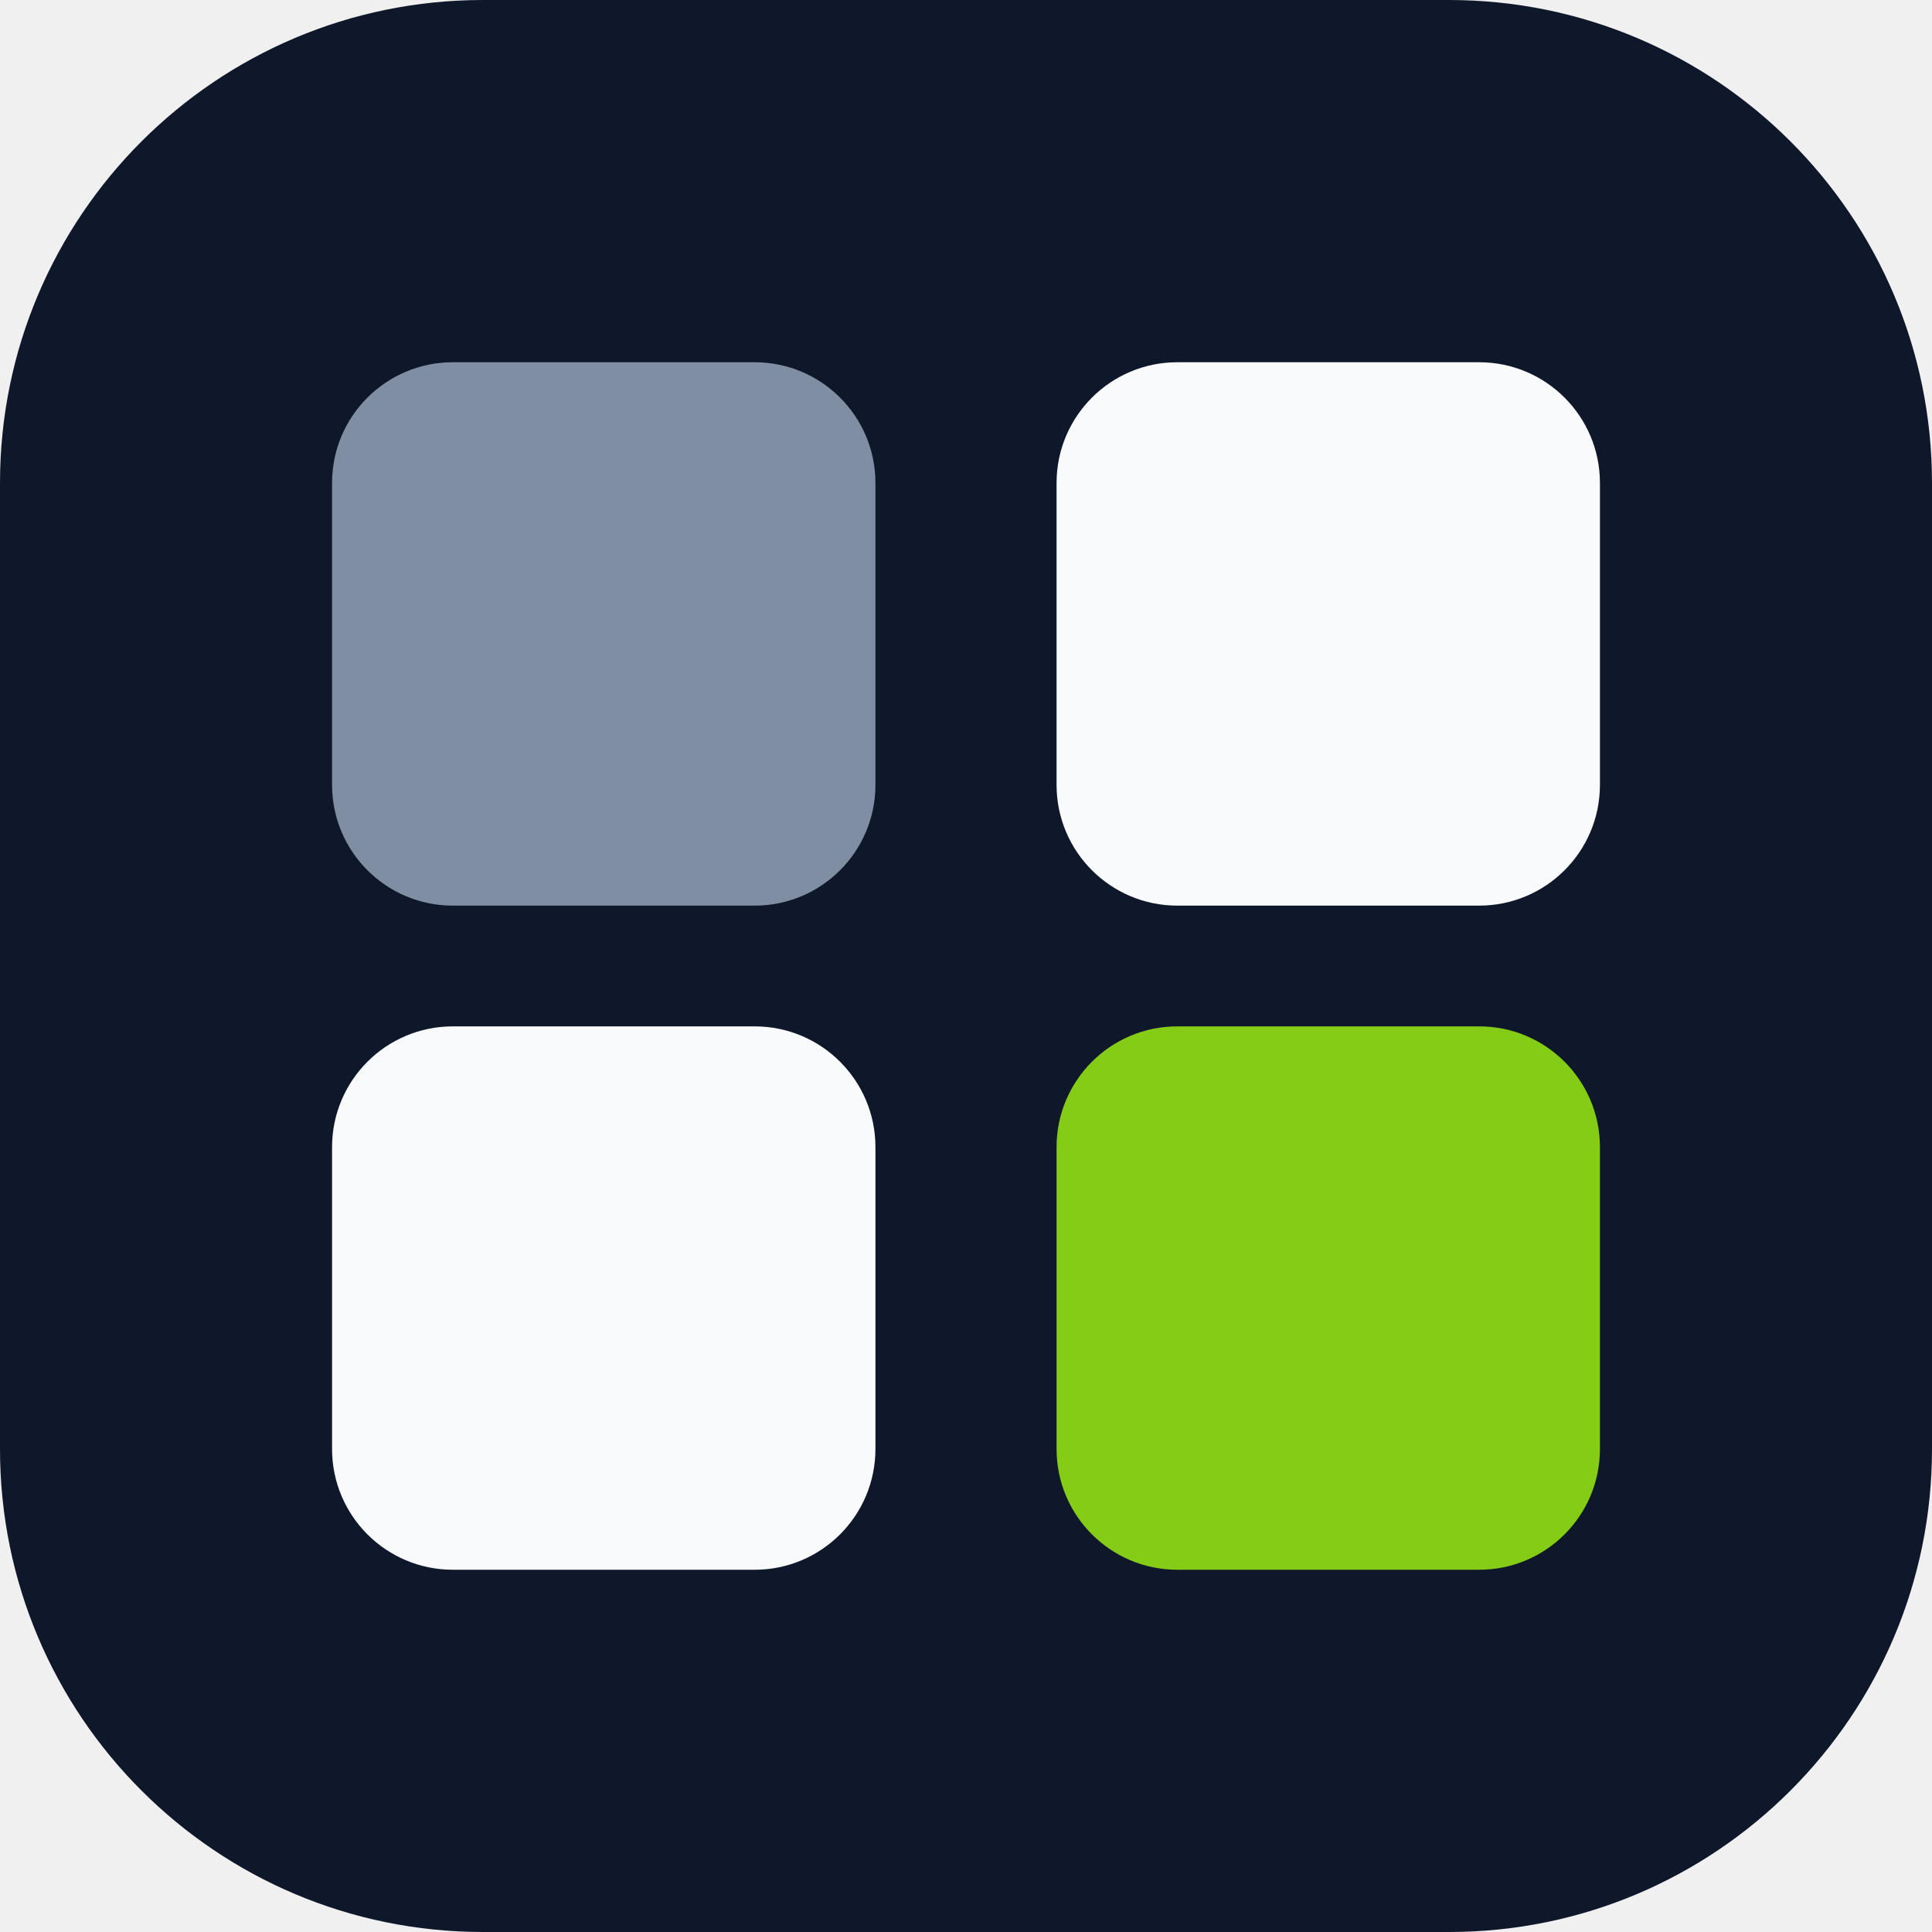
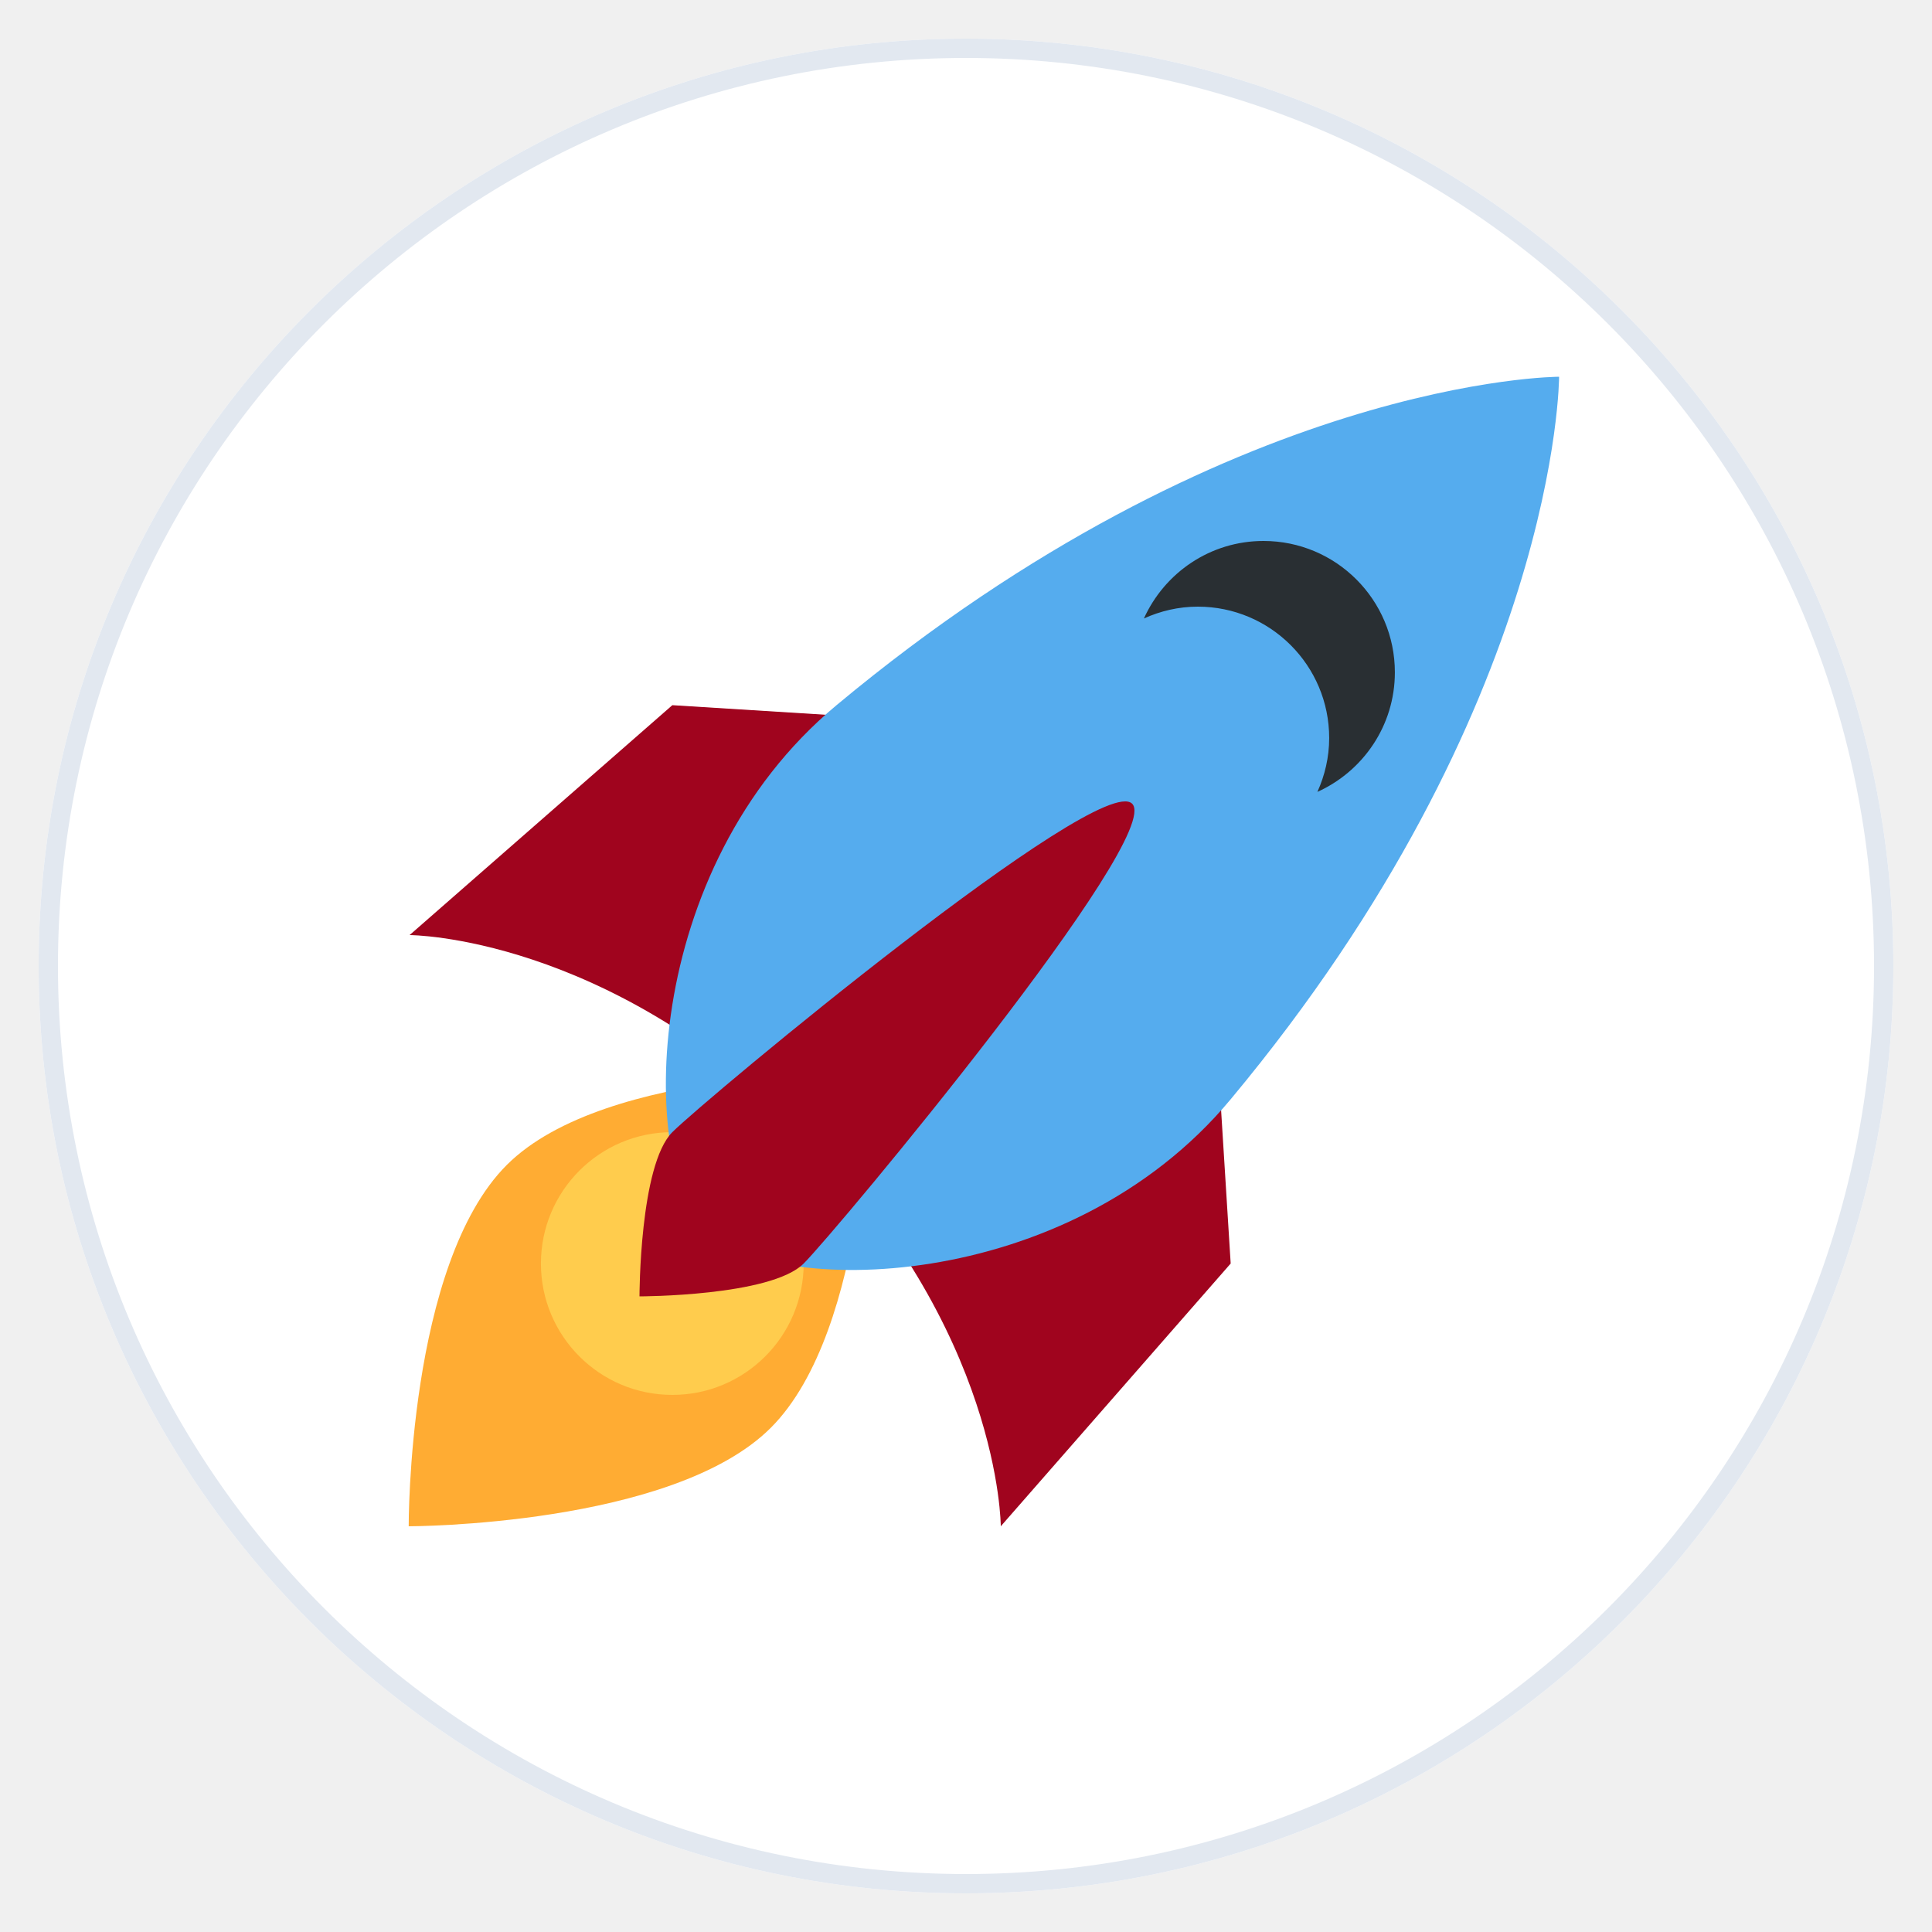
- <svg xmlns="http://www.w3.org/2000/svg" viewBox="0 0 32 32" fill="none">
-   <rect width="32" height="32" rx="8" fill="#0F172A" />
-   <rect x="5.5" y="17" width="9" height="9" rx="2" fill="#F8FAFC" />
-   <rect x="5.5" y="6" width="9" height="9" rx="2" fill="#94A3B8" fill-opacity="0.85" />
-   <rect x="17.5" y="6" width="9" height="9" rx="2" fill="#F8FAFC" />
-   <rect x="17.5" y="17" width="9" height="9" rx="2" fill="#84CC16" />
+ <svg xmlns="http://www.w3.org/2000/svg" viewBox="0 0 100 100" fill="none">
+   <circle cx="50" cy="50" r="48" fill="#FFFFFF" />
+   <circle cx="50" cy="50" r="47.5" stroke="#E2E8F0" stroke-width="1" />
+   <g transform="translate(19.5, 19.5) scale(1.7)">
+     <path fill="#A0041E" d="M1 17l8-7 16 1 1 16-7 8s.001-5.999-6-12-12-6-12-6z" />
+     <path fill="#FFAC33" d="M.973 35s-.036-7.979 2.985-11S15 21.187 15 21.187 14.999 29 11.999 32c-3 3-11.026 3-11.026 3z" />
+     <circle fill="#FFCC4D" cx="8.999" cy="27" r="4" />
+     <path fill="#55ACEE" d="M35.999 0s-10 0-22 10c-6 5-6 14-4 16s11 2 16-4c10-12 10-22 10-22z" />
+     <path fill="#292F33" d="M26.999 5c-1.623 0-3.013.971-3.641 2.36.502-.227 1.055-.36 1.641-.36 2.209 0 4 1.791 4 4 0 .586-.133 1.139-.359 1.64 1.389-.627 2.359-2.017 2.359-3.64 0-2.209-1.791-4-4-4z" />
+     <path fill="#A0041E" d="M8 28s0-4 1-5 13.001-10.999 14-10-9.001 13-10.001 14S8 28 8 28z" />
+   </g>
</svg>
